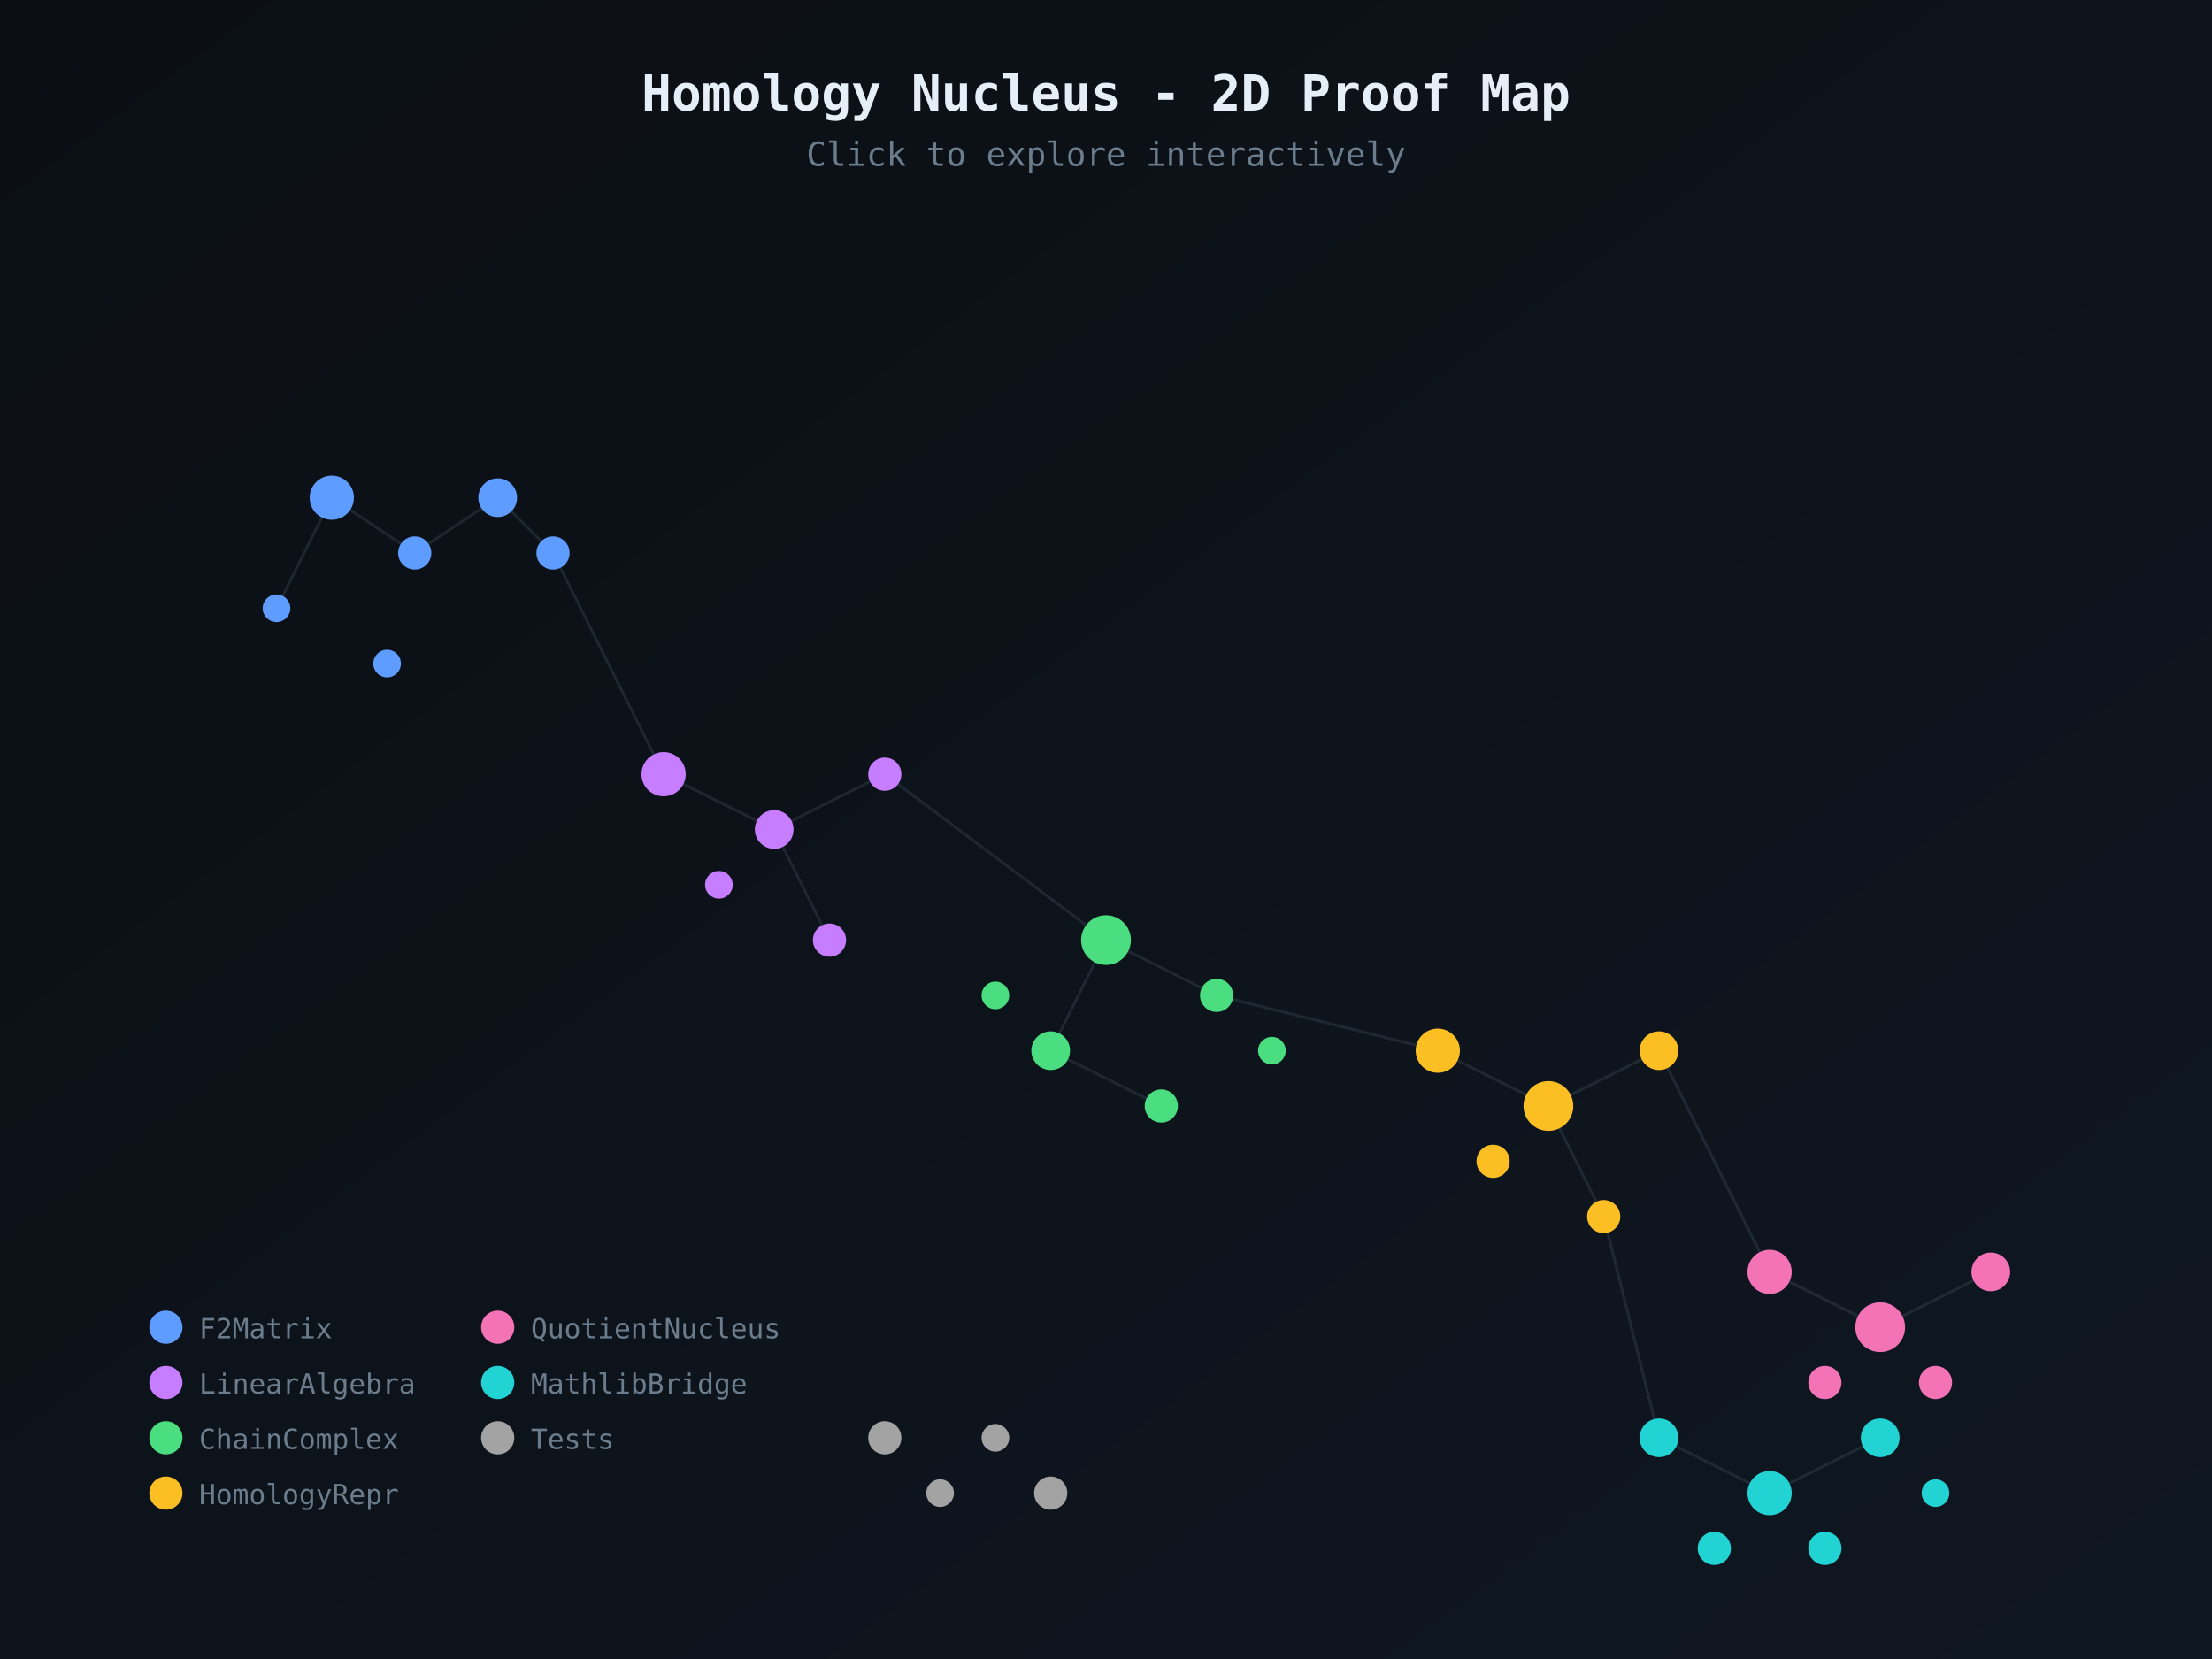
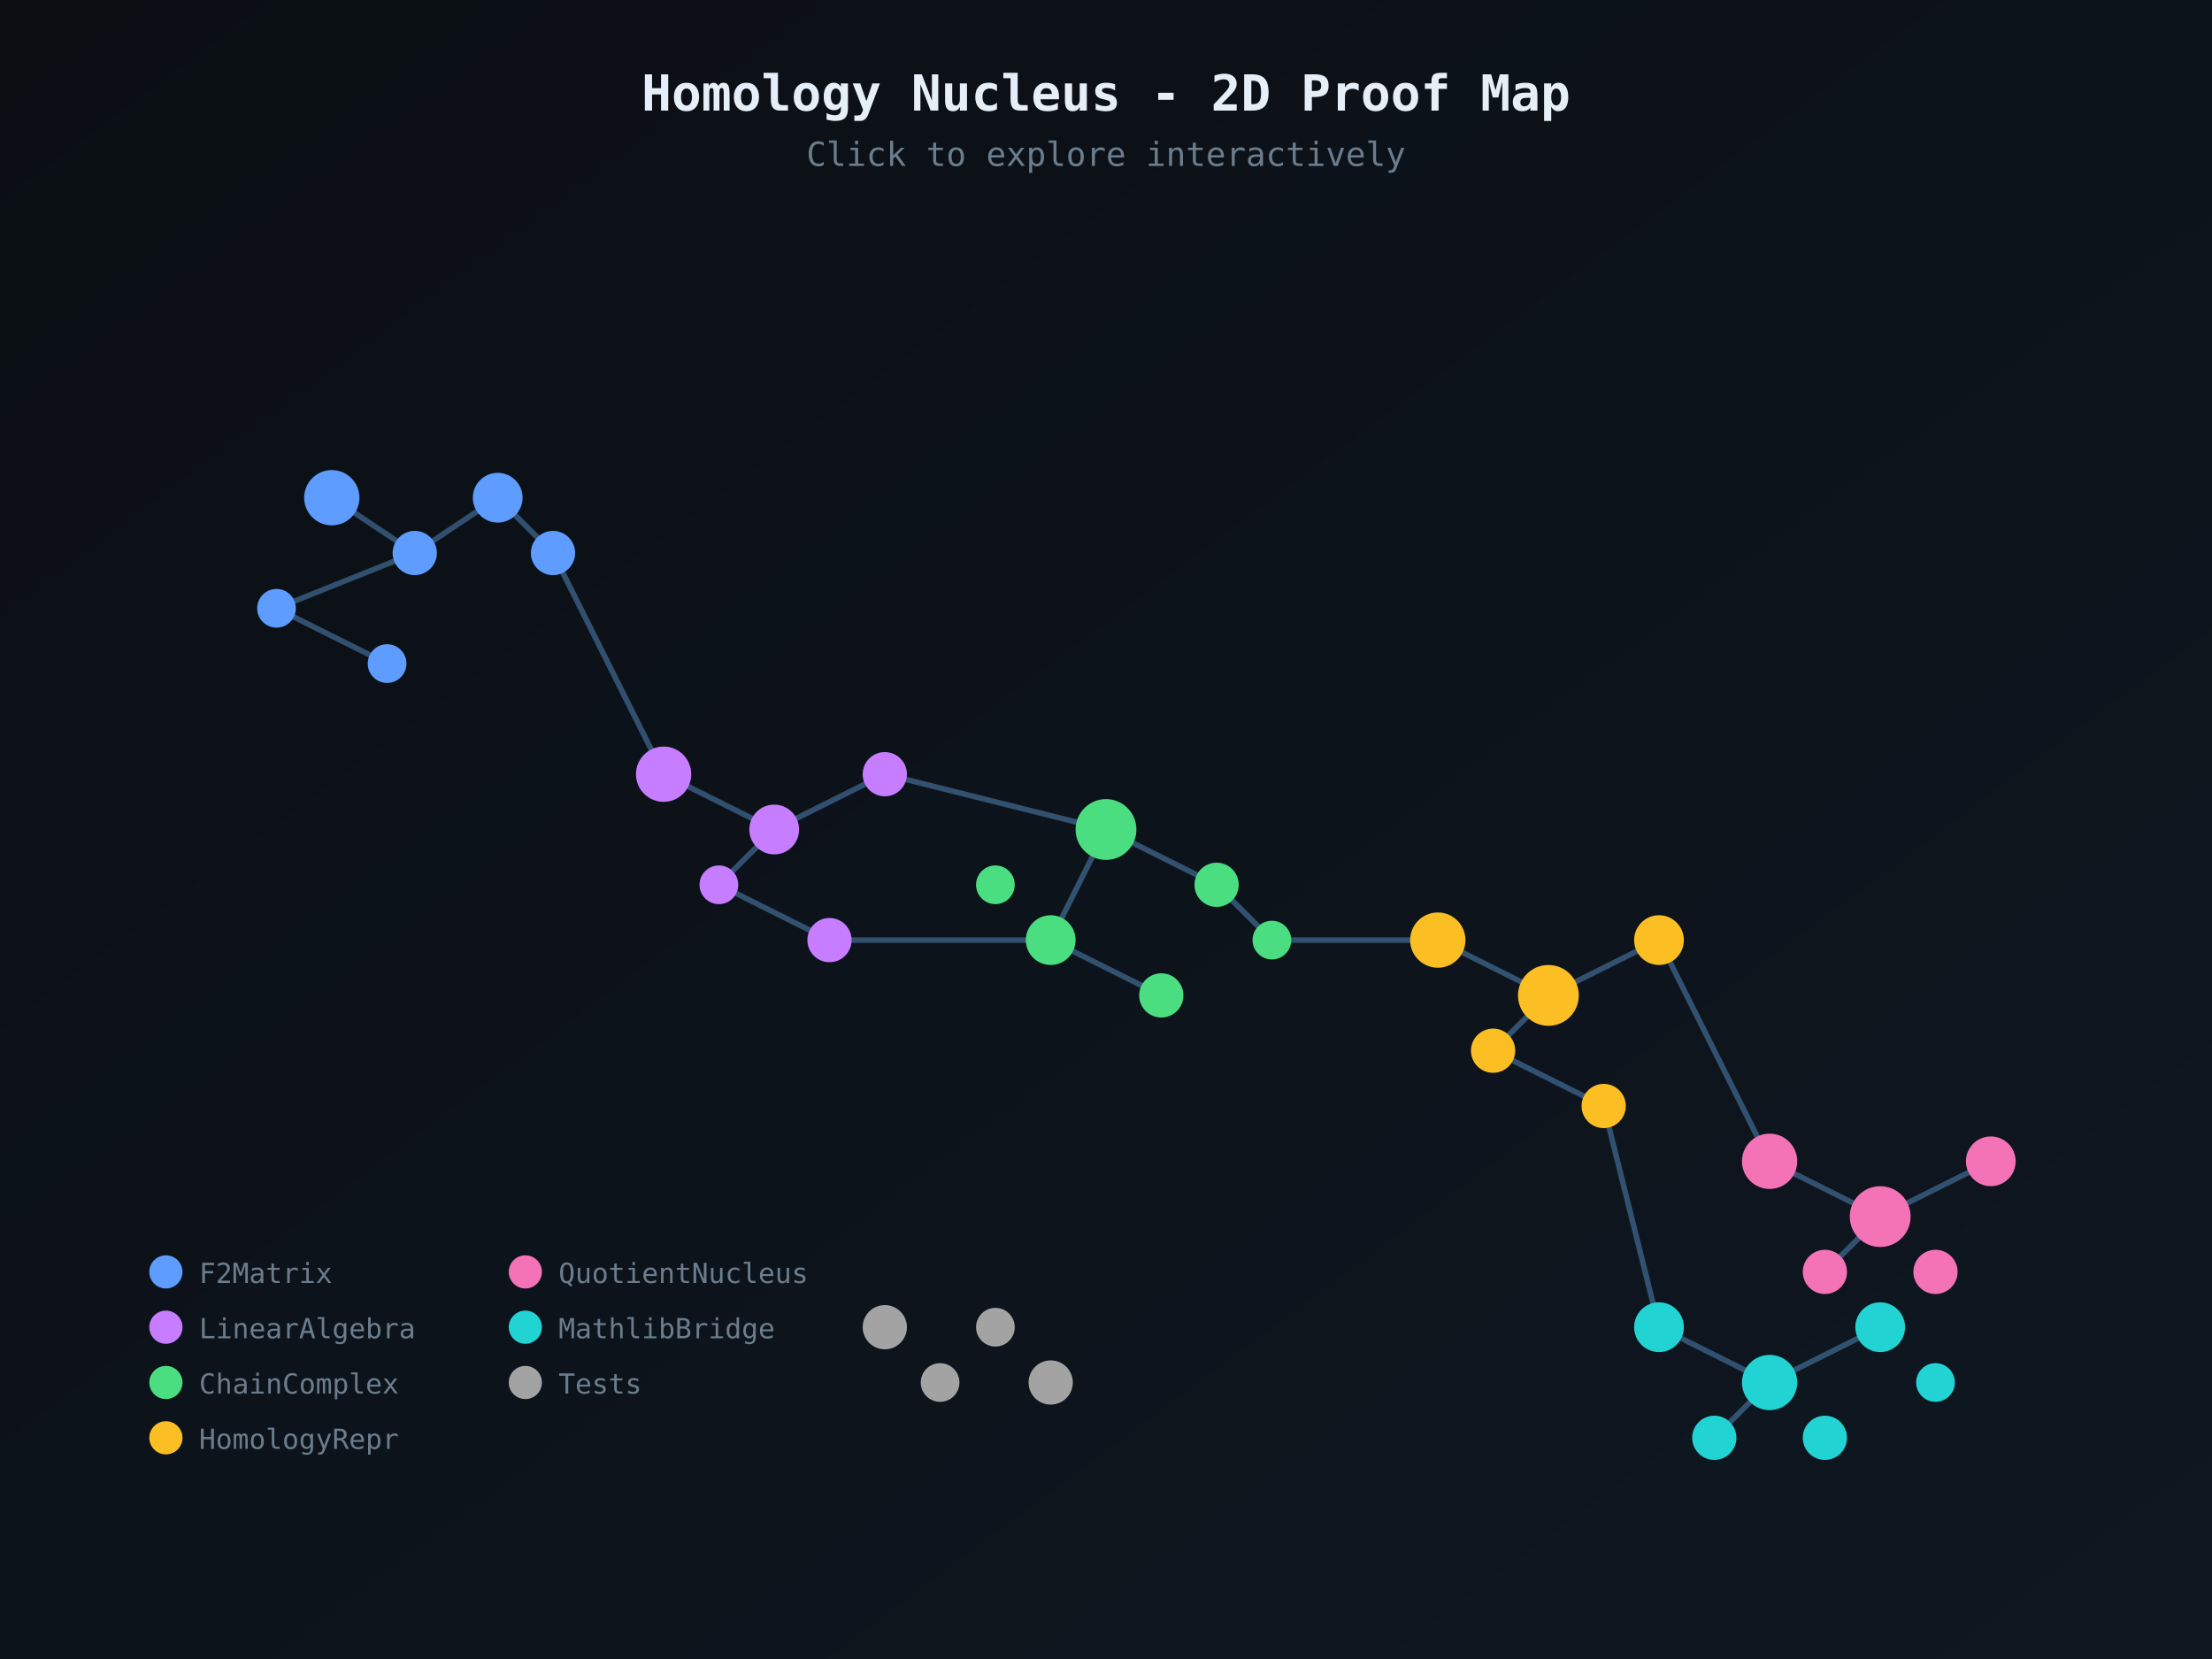
<svg xmlns="http://www.w3.org/2000/svg" viewBox="0 0 800 600">
  <defs>
    <linearGradient id="bg" x1="0%" y1="0%" x2="100%" y2="100%">
      <stop offset="0%" style="stop-color:#0b0f14" />
      <stop offset="100%" style="stop-color:#0f1721" />
    </linearGradient>
  </defs>
  <rect width="800" height="600" fill="url(#bg)" />
  <text x="400" y="40" text-anchor="middle" fill="#e6eef7" font-family="monospace" font-size="18" font-weight="600">Homology Nucleus - 2D Proof Map</text>
  <text x="400" y="60" text-anchor="middle" fill="#6b7d8c" font-family="monospace" font-size="12">Click to explore interactively</text>
-   <g stroke="rgba(100,120,140,0.2)" stroke-width="1" fill="none">
-     <path d="M120 180 L150 200" />
-     <path d="M120 180 L100 220" />
-     <path d="M150 200 L180 180" />
-     <path d="M180 180 L200 200" />
-     <path d="M240 280 L280 300" />
-     <path d="M280 300 L320 280" />
-     <path d="M280 300 L300 340" />
-     <path d="M400 340 L380 380" />
-     <path d="M400 340 L440 360" />
-     <path d="M380 380 L420 400" />
-     <path d="M520 380 L560 400" />
-     <path d="M560 400 L600 380" />
-     <path d="M560 400 L580 440" />
-     <path d="M640 460 L680 480" />
-     <path d="M680 480 L720 460" />
-     <path d="M600 520 L640 540" />
-     <path d="M640 540 L680 520" />
-     <path d="M200 200 L240 280" />
-     <path d="M320 280 L400 340" />
-     <path d="M440 360 L520 380" />
-     <path d="M600 380 L640 460" />
-     <path d="M580 440 L600 520" />
+   <g stroke="#4a7aa8" stroke-width="2" fill="none" opacity="0.6">
+     <line x1="120" y1="180" x2="150" y2="200" />
+     <line x1="150" y1="200" x2="100" y2="220" />
+     <line x1="150" y1="200" x2="180" y2="180" />
+     <line x1="180" y1="180" x2="200" y2="200" />
+     <line x1="100" y1="220" x2="140" y2="240" />
+     <line x1="240" y1="280" x2="280" y2="300" />
+     <line x1="280" y1="300" x2="320" y2="280" />
+     <line x1="280" y1="300" x2="260" y2="320" />
+     <line x1="260" y1="320" x2="300" y2="340" />
+     <line x1="400" y1="300" x2="380" y2="340" />
+     <line x1="400" y1="300" x2="440" y2="320" />
+     <line x1="380" y1="340" x2="420" y2="360" />
+     <line x1="440" y1="320" x2="460" y2="340" />
+     <line x1="520" y1="340" x2="560" y2="360" />
+     <line x1="560" y1="360" x2="600" y2="340" />
+     <line x1="560" y1="360" x2="540" y2="380" />
+     <line x1="540" y1="380" x2="580" y2="400" />
+     <line x1="640" y1="420" x2="680" y2="440" />
+     <line x1="680" y1="440" x2="720" y2="420" />
+     <line x1="680" y1="440" x2="660" y2="460" />
+     <line x1="600" y1="480" x2="640" y2="500" />
+     <line x1="640" y1="500" x2="680" y2="480" />
+     <line x1="640" y1="500" x2="620" y2="520" />
+     <line x1="200" y1="200" x2="240" y2="280" />
+     <line x1="320" y1="280" x2="400" y2="300" />
+     <line x1="460" y1="340" x2="520" y2="340" />
+     <line x1="600" y1="340" x2="640" y2="420" />
+     <line x1="580" y1="400" x2="600" y2="480" />
+     <line x1="300" y1="340" x2="380" y2="340" />
  </g>
  <g fill="#5e9cff">
-     <circle cx="120" cy="180" r="8" />
-     <circle cx="150" cy="200" r="6" />
-     <circle cx="100" cy="220" r="5" />
-     <circle cx="180" cy="180" r="7" />
-     <circle cx="200" cy="200" r="6" />
-     <circle cx="140" cy="240" r="5" />
+     <circle cx="120" cy="180" r="10" />
+     <circle cx="150" cy="200" r="8" />
+     <circle cx="100" cy="220" r="7" />
+     <circle cx="180" cy="180" r="9" />
+     <circle cx="200" cy="200" r="8" />
+     <circle cx="140" cy="240" r="7" />
  </g>
  <g fill="#c77dff">
-     <circle cx="240" cy="280" r="8" />
-     <circle cx="280" cy="300" r="7" />
-     <circle cx="320" cy="280" r="6" />
-     <circle cx="260" cy="320" r="5" />
-     <circle cx="300" cy="340" r="6" />
+     <circle cx="240" cy="280" r="10" />
+     <circle cx="280" cy="300" r="9" />
+     <circle cx="320" cy="280" r="8" />
+     <circle cx="260" cy="320" r="7" />
+     <circle cx="300" cy="340" r="8" />
  </g>
  <g fill="#4ade80">
-     <circle cx="400" cy="340" r="9" />
-     <circle cx="380" cy="380" r="7" />
-     <circle cx="440" cy="360" r="6" />
-     <circle cx="420" cy="400" r="6" />
-     <circle cx="360" cy="360" r="5" />
-     <circle cx="460" cy="380" r="5" />
+     <circle cx="400" cy="300" r="11" />
+     <circle cx="380" cy="340" r="9" />
+     <circle cx="440" cy="320" r="8" />
+     <circle cx="420" cy="360" r="8" />
+     <circle cx="360" cy="320" r="7" />
+     <circle cx="460" cy="340" r="7" />
  </g>
  <g fill="#fbbf24">
-     <circle cx="520" cy="380" r="8" />
-     <circle cx="560" cy="400" r="9" />
-     <circle cx="600" cy="380" r="7" />
-     <circle cx="540" cy="420" r="6" />
-     <circle cx="580" cy="440" r="6" />
+     <circle cx="520" cy="340" r="10" />
+     <circle cx="560" cy="360" r="11" />
+     <circle cx="600" cy="340" r="9" />
+     <circle cx="540" cy="380" r="8" />
+     <circle cx="580" cy="400" r="8" />
  </g>
  <g fill="#f472b6">
-     <circle cx="640" cy="460" r="8" />
-     <circle cx="680" cy="480" r="9" />
-     <circle cx="720" cy="460" r="7" />
-     <circle cx="660" cy="500" r="6" />
-     <circle cx="700" cy="500" r="6" />
+     <circle cx="640" cy="420" r="10" />
+     <circle cx="680" cy="440" r="11" />
+     <circle cx="720" cy="420" r="9" />
+     <circle cx="660" cy="460" r="8" />
+     <circle cx="700" cy="460" r="8" />
  </g>
  <g fill="#22d3d3">
-     <circle cx="600" cy="520" r="7" />
-     <circle cx="640" cy="540" r="8" />
-     <circle cx="680" cy="520" r="7" />
-     <circle cx="620" cy="560" r="6" />
-     <circle cx="660" cy="560" r="6" />
-     <circle cx="700" cy="540" r="5" />
+     <circle cx="600" cy="480" r="9" />
+     <circle cx="640" cy="500" r="10" />
+     <circle cx="680" cy="480" r="9" />
+     <circle cx="620" cy="520" r="8" />
+     <circle cx="660" cy="520" r="8" />
+     <circle cx="700" cy="500" r="7" />
  </g>
  <g fill="#a3a3a3">
-     <circle cx="320" cy="520" r="6" />
-     <circle cx="340" cy="540" r="5" />
-     <circle cx="360" cy="520" r="5" />
-     <circle cx="380" cy="540" r="6" />
+     <circle cx="320" cy="480" r="8" />
+     <circle cx="340" cy="500" r="7" />
+     <circle cx="360" cy="480" r="7" />
+     <circle cx="380" cy="500" r="8" />
  </g>
-   <g transform="translate(60, 480)">
+   <g transform="translate(60, 460)">
    <circle cx="0" cy="0" r="6" fill="#5e9cff" />
    <text x="12" y="4" fill="#6b7d8c" font-family="monospace" font-size="10">F2Matrix</text>
    <circle cx="0" cy="20" r="6" fill="#c77dff" />
    <text x="12" y="24" fill="#6b7d8c" font-family="monospace" font-size="10">LinearAlgebra</text>
    <circle cx="0" cy="40" r="6" fill="#4ade80" />
    <text x="12" y="44" fill="#6b7d8c" font-family="monospace" font-size="10">ChainComplex</text>
    <circle cx="0" cy="60" r="6" fill="#fbbf24" />
    <text x="12" y="64" fill="#6b7d8c" font-family="monospace" font-size="10">HomologyRepr</text>
-     <circle cx="120" cy="0" r="6" fill="#f472b6" />
-     <text x="132" y="4" fill="#6b7d8c" font-family="monospace" font-size="10">QuotientNucleus</text>
-     <circle cx="120" cy="20" r="6" fill="#22d3d3" />
-     <text x="132" y="24" fill="#6b7d8c" font-family="monospace" font-size="10">MathlibBridge</text>
-     <circle cx="120" cy="40" r="6" fill="#a3a3a3" />
-     <text x="132" y="44" fill="#6b7d8c" font-family="monospace" font-size="10">Tests</text>
+     <circle cx="130" cy="0" r="6" fill="#f472b6" />
+     <text x="142" y="4" fill="#6b7d8c" font-family="monospace" font-size="10">QuotientNucleus</text>
+     <circle cx="130" cy="20" r="6" fill="#22d3d3" />
+     <text x="142" y="24" fill="#6b7d8c" font-family="monospace" font-size="10">MathlibBridge</text>
+     <circle cx="130" cy="40" r="6" fill="#a3a3a3" />
+     <text x="142" y="44" fill="#6b7d8c" font-family="monospace" font-size="10">Tests</text>
  </g>
</svg>
